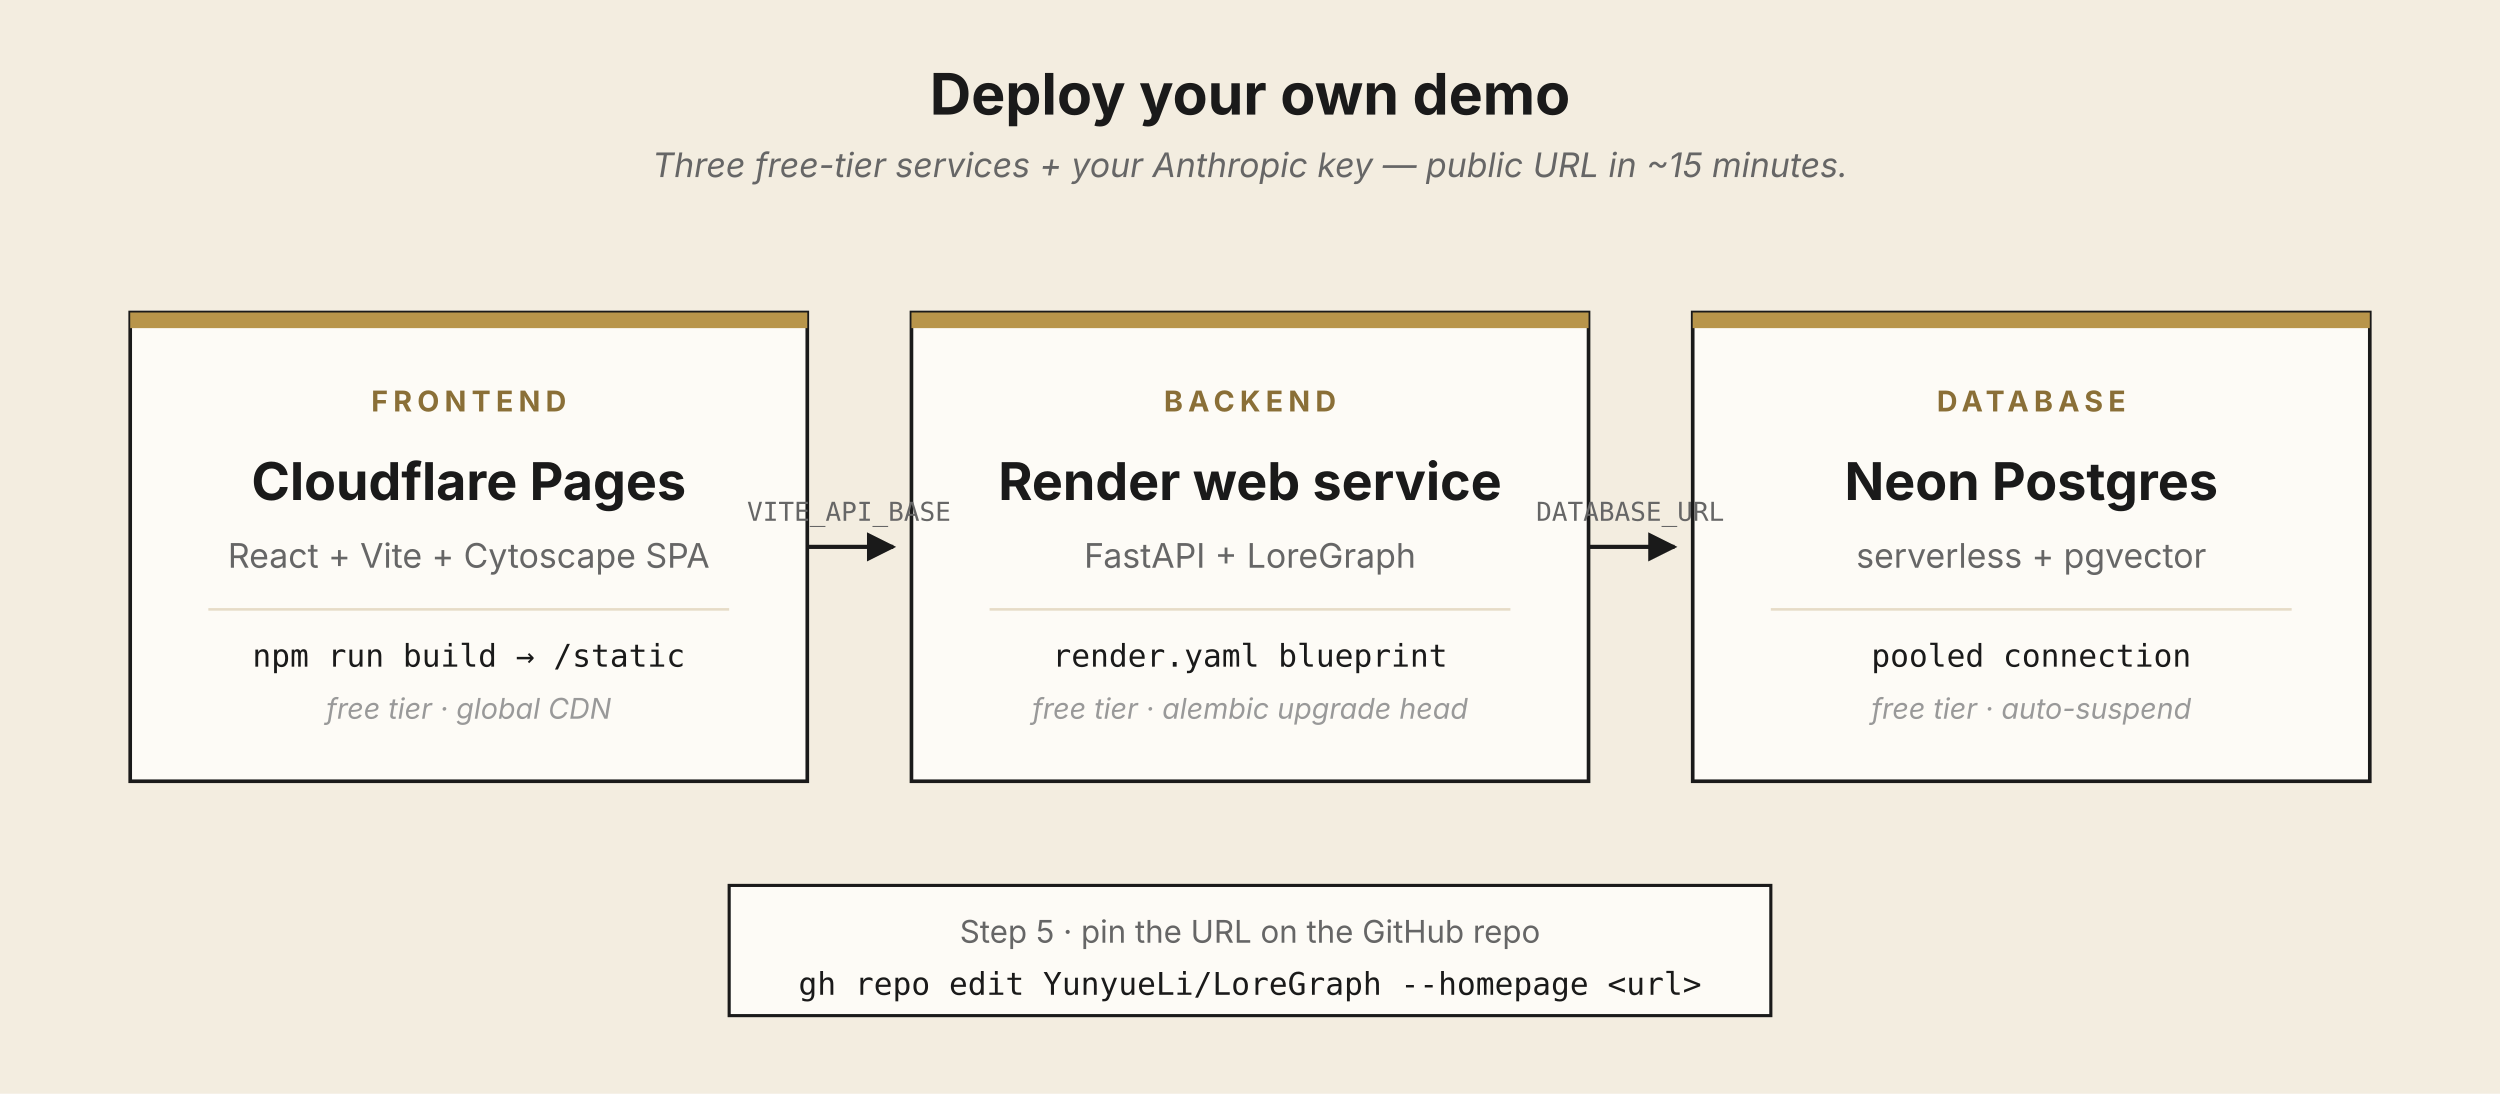
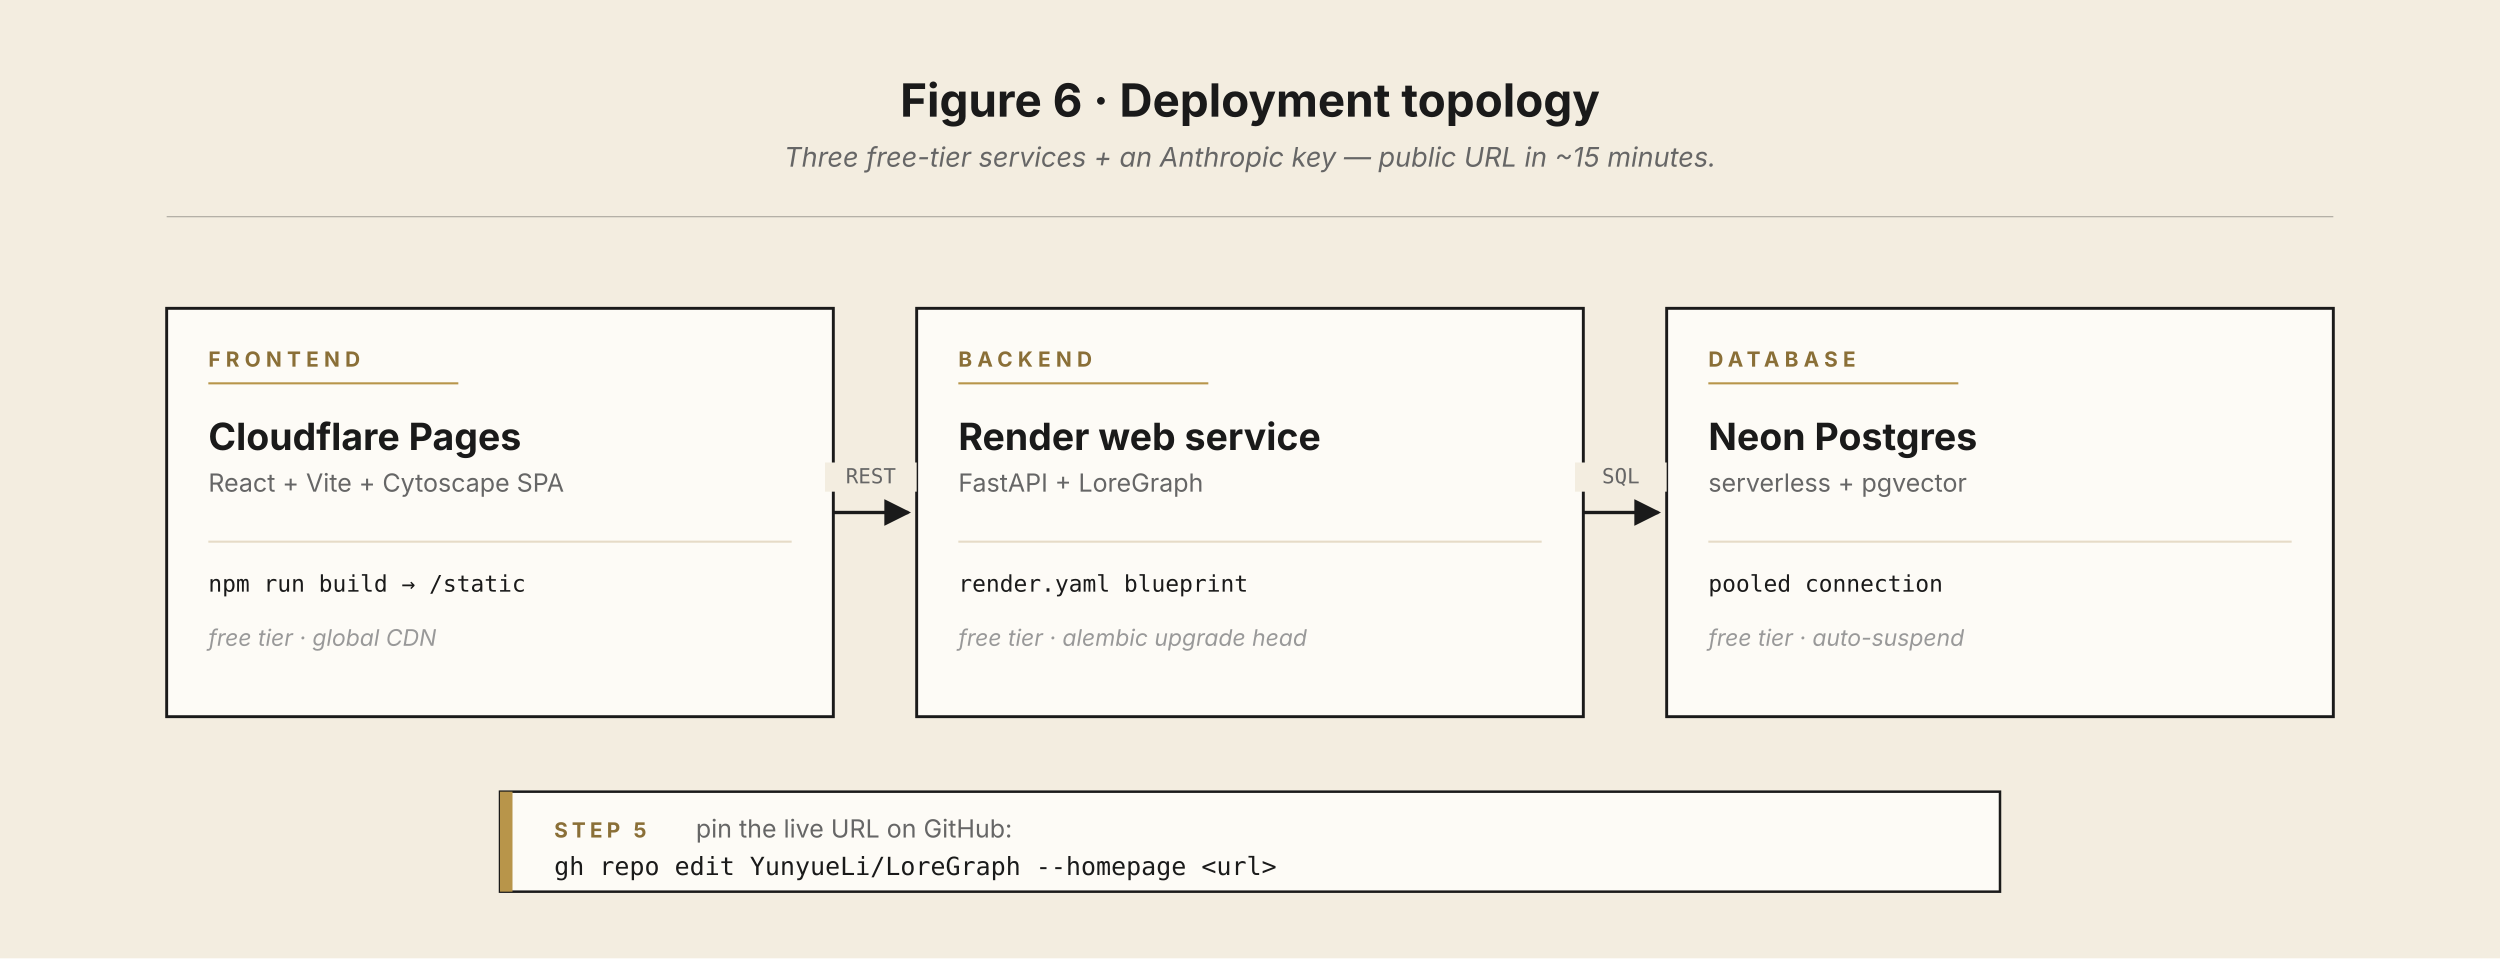
- <svg xmlns="http://www.w3.org/2000/svg" viewBox="0 0 960 420" font-family="-apple-system, BlinkMacSystemFont, 'Segoe UI', Inter, system-ui, sans-serif">
+ <svg xmlns="http://www.w3.org/2000/svg" viewBox="0 0 1200 460" font-family="-apple-system, BlinkMacSystemFont, 'Segoe UI', Inter, system-ui, sans-serif">
  <defs>
-     <marker id="arrow" viewBox="0 0 10 10" refX="9" refY="5" markerWidth="7" markerHeight="7" orient="auto">
+     <marker id="arr" viewBox="0 0 10 10" refX="9" refY="5" markerWidth="8" markerHeight="8" orient="auto">
      <path d="M0,0 L10,5 L0,10 Z" fill="#1a1a1a" />
    </marker>
  </defs>
-   <rect width="960" height="420" fill="#f3ede0" />
-   <text x="480" y="44" text-anchor="middle" font-size="22" font-weight="700" fill="#1a1a1a">Deploy your own demo</text>
-   <text x="480" y="68" text-anchor="middle" font-size="13" fill="#666666" font-style="italic">Three free-tier services + your Anthropic key — public URL in ~15 minutes.</text>
+   <rect width="1200" height="460" fill="#f3ede0" />
+   <text x="600" y="56" text-anchor="middle" font-size="22" font-weight="700" fill="#1a1a1a">Figure 6 · Deployment topology</text>
+   <text x="600" y="80" text-anchor="middle" font-size="13" fill="#666666" font-style="italic">Three free-tier services + an Anthropic key — public URL in ~15 minutes.</text>
+   <line x1="80" y1="104" x2="1120" y2="104" stroke="#1a1a1a" stroke-width="0.6" opacity="0.3" />
  <g>
-     <rect x="50" y="120" width="260" height="180" fill="#fdfbf6" stroke="#1a1a1a" stroke-width="1.4" />
-     <rect x="50" y="120" width="260" height="6" fill="#b8954a" />
-     <text x="180" y="158" text-anchor="middle" font-size="11" font-weight="700" fill="#8a6f37" letter-spacing="2">FRONTEND</text>
-     <text x="180" y="192" text-anchor="middle" font-size="20" font-weight="700" fill="#1a1a1a">Cloudflare Pages</text>
-     <text x="180" y="218" text-anchor="middle" font-size="13" fill="#666666">React + Vite + Cytoscape SPA</text>
-     <line x1="80" y1="234" x2="280" y2="234" stroke="#e6dbc7" />
-     <text x="180" y="256" text-anchor="middle" font-size="12" fill="#1a1a1a" font-family="ui-monospace, monospace">npm run build → /static</text>
-     <text x="180" y="276" text-anchor="middle" font-size="11" fill="#999999" font-style="italic">free tier · global CDN</text>
+     <rect x="80" y="148" width="320" height="196" fill="#fdfbf6" stroke="#1a1a1a" stroke-width="1.4" />
+     <text x="100" y="176" font-size="10" font-weight="700" letter-spacing="2.5" fill="#8a6f37">FRONTEND</text>
+     <line x1="100" y1="184" x2="220" y2="184" stroke="#b8954a" stroke-width="1" />
+     <text x="100" y="216" font-size="18" font-weight="700" fill="#1a1a1a">Cloudflare Pages</text>
+     <text x="100" y="236" font-size="12" fill="#666666">React + Vite + Cytoscape SPA</text>
+     <line x1="100" y1="260" x2="380" y2="260" stroke="#e6dbc7" />
+     <text x="100" y="284" font-size="11" font-family="ui-monospace, monospace" fill="#1a1a1a">npm run build → /static</text>
+     <text x="100" y="310" font-size="11" fill="#999999" font-style="italic">free tier · global CDN</text>
  </g>
  <g>
-     <rect x="350" y="120" width="260" height="180" fill="#fdfbf6" stroke="#1a1a1a" stroke-width="1.4" />
-     <rect x="350" y="120" width="260" height="6" fill="#b8954a" />
-     <text x="480" y="158" text-anchor="middle" font-size="11" font-weight="700" fill="#8a6f37" letter-spacing="2">BACKEND</text>
-     <text x="480" y="192" text-anchor="middle" font-size="20" font-weight="700" fill="#1a1a1a">Render web service</text>
-     <text x="480" y="218" text-anchor="middle" font-size="13" fill="#666666">FastAPI + LoreGraph</text>
-     <line x1="380" y1="234" x2="580" y2="234" stroke="#e6dbc7" />
-     <text x="480" y="256" text-anchor="middle" font-size="12" fill="#1a1a1a" font-family="ui-monospace, monospace">render.yaml blueprint</text>
-     <text x="480" y="276" text-anchor="middle" font-size="11" fill="#999999" font-style="italic">free tier · alembic upgrade head</text>
+     <rect x="440" y="148" width="320" height="196" fill="#fdfbf6" stroke="#1a1a1a" stroke-width="1.4" />
+     <text x="460" y="176" font-size="10" font-weight="700" letter-spacing="2.5" fill="#8a6f37">BACKEND</text>
+     <line x1="460" y1="184" x2="580" y2="184" stroke="#b8954a" stroke-width="1" />
+     <text x="460" y="216" font-size="18" font-weight="700" fill="#1a1a1a">Render web service</text>
+     <text x="460" y="236" font-size="12" fill="#666666">FastAPI + LoreGraph</text>
+     <line x1="460" y1="260" x2="740" y2="260" stroke="#e6dbc7" />
+     <text x="460" y="284" font-size="11" font-family="ui-monospace, monospace" fill="#1a1a1a">render.yaml blueprint</text>
+     <text x="460" y="310" font-size="11" fill="#999999" font-style="italic">free tier · alembic upgrade head</text>
  </g>
  <g>
-     <rect x="650" y="120" width="260" height="180" fill="#fdfbf6" stroke="#1a1a1a" stroke-width="1.4" />
-     <rect x="650" y="120" width="260" height="6" fill="#b8954a" />
-     <text x="780" y="158" text-anchor="middle" font-size="11" font-weight="700" fill="#8a6f37" letter-spacing="2">DATABASE</text>
-     <text x="780" y="192" text-anchor="middle" font-size="20" font-weight="700" fill="#1a1a1a">Neon Postgres</text>
-     <text x="780" y="218" text-anchor="middle" font-size="13" fill="#666666">serverless + pgvector</text>
-     <line x1="680" y1="234" x2="880" y2="234" stroke="#e6dbc7" />
-     <text x="780" y="256" text-anchor="middle" font-size="12" fill="#1a1a1a" font-family="ui-monospace, monospace">pooled connection</text>
-     <text x="780" y="276" text-anchor="middle" font-size="11" fill="#999999" font-style="italic">free tier · auto-suspend</text>
+     <rect x="800" y="148" width="320" height="196" fill="#fdfbf6" stroke="#1a1a1a" stroke-width="1.4" />
+     <text x="820" y="176" font-size="10" font-weight="700" letter-spacing="2.5" fill="#8a6f37">DATABASE</text>
+     <line x1="820" y1="184" x2="940" y2="184" stroke="#b8954a" stroke-width="1" />
+     <text x="820" y="216" font-size="18" font-weight="700" fill="#1a1a1a">Neon Postgres</text>
+     <text x="820" y="236" font-size="12" fill="#666666">serverless + pgvector</text>
+     <line x1="820" y1="260" x2="1100" y2="260" stroke="#e6dbc7" />
+     <text x="820" y="284" font-size="11" font-family="ui-monospace, monospace" fill="#1a1a1a">pooled connection</text>
+     <text x="820" y="310" font-size="11" fill="#999999" font-style="italic">free tier · auto-suspend</text>
  </g>
-   <line x1="310" y1="210" x2="343" y2="210" stroke="#1a1a1a" stroke-width="1.6" marker-end="url(#arrow)" />
-   <text x="326" y="200" text-anchor="middle" font-size="10" fill="#666666" font-family="ui-monospace, monospace">VITE_API_BASE</text>
-   <line x1="610" y1="210" x2="643" y2="210" stroke="#1a1a1a" stroke-width="1.6" marker-end="url(#arrow)" />
-   <text x="626" y="200" text-anchor="middle" font-size="10" fill="#666666" font-family="ui-monospace, monospace">DATABASE_URL</text>
+   <line x1="400" y1="246" x2="436" y2="246" stroke="#1a1a1a" stroke-width="1.6" marker-end="url(#arr)" />
+   <rect x="396" y="222" width="44" height="14" fill="#f3ede0" />
+   <text x="418" y="232" text-anchor="middle" font-size="10" font-family="ui-monospace, monospace" fill="#666666">REST</text>
+   <line x1="760" y1="246" x2="796" y2="246" stroke="#1a1a1a" stroke-width="1.6" marker-end="url(#arr)" />
+   <rect x="756" y="222" width="44" height="14" fill="#f3ede0" />
+   <text x="778" y="232" text-anchor="middle" font-size="10" font-family="ui-monospace, monospace" fill="#666666">SQL</text>
  <g>
-     <rect x="280" y="340" width="400" height="50" fill="#fdfbf6" stroke="#1a1a1a" stroke-width="1.2" />
-     <text x="480" y="362" text-anchor="middle" font-size="12" fill="#666666">Step 5 · pin the URL on the GitHub repo</text>
-     <text x="480" y="382" text-anchor="middle" font-size="12" fill="#1a1a1a" font-family="ui-monospace, monospace">gh repo edit YunyueLi/LoreGraph --homepage &lt;url&gt;</text>
+     <rect x="240" y="380" width="720" height="48" fill="#fdfbf6" stroke="#1a1a1a" stroke-width="1.2" />
+     <rect x="240" y="380" width="6" height="48" fill="#b8954a" />
+     <text x="266" y="402" font-size="10" font-weight="700" letter-spacing="2" fill="#8a6f37">STEP 5</text>
+     <text x="334" y="402" font-size="12" fill="#666666">pin the live URL on GitHub:</text>
+     <text x="266" y="420" font-size="12" font-family="ui-monospace, monospace" fill="#1a1a1a">gh repo edit YunyueLi/LoreGraph --homepage &lt;url&gt;</text>
  </g>
</svg>
